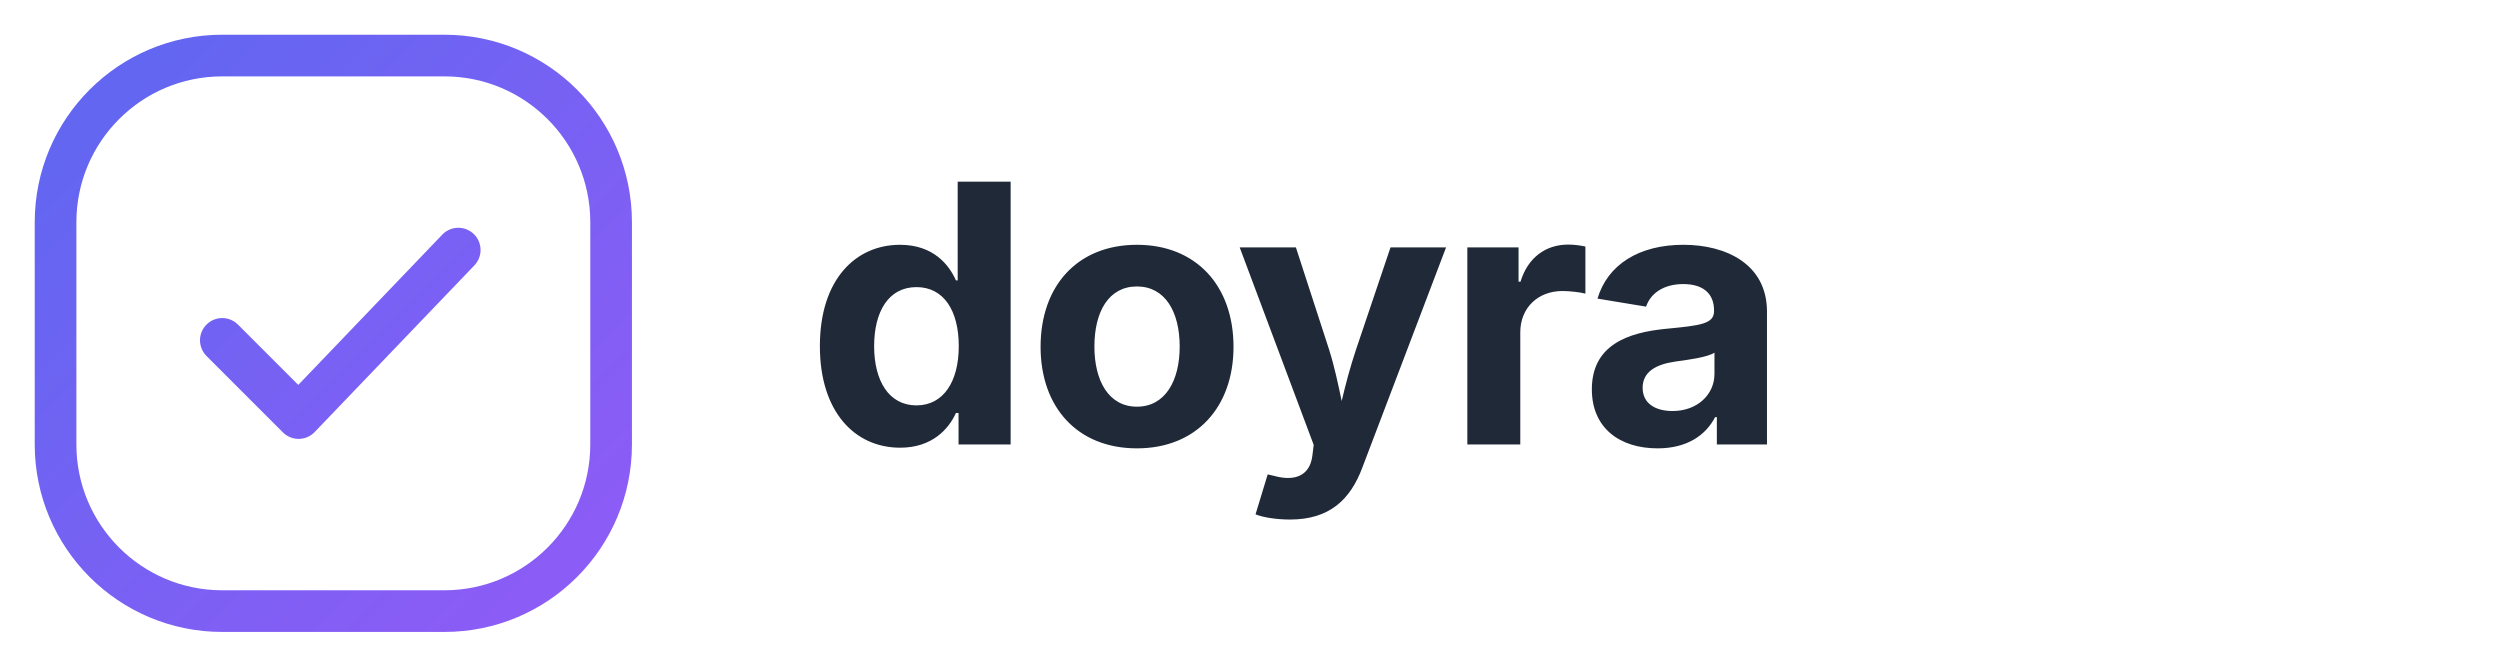
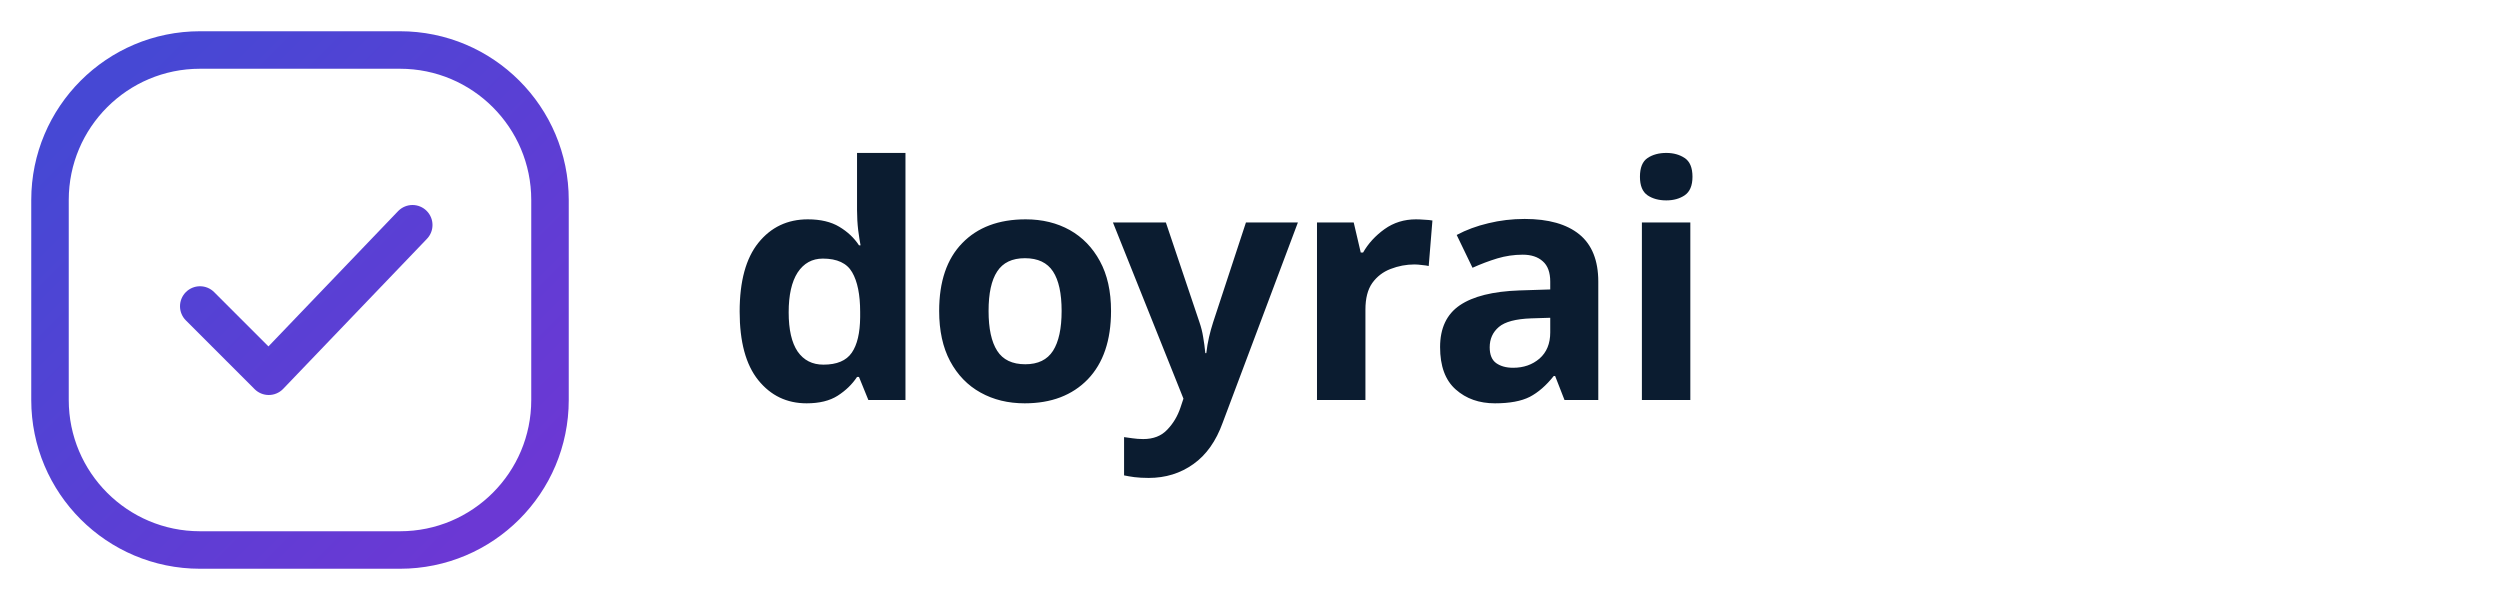
- <svg xmlns="http://www.w3.org/2000/svg" viewBox="0 0 180 48" fill="none">
+ <svg xmlns="http://www.w3.org/2000/svg" viewBox="0 0 200 48" fill="none">
  <defs>
    <linearGradient id="g" x1="8" y1="8" x2="40" y2="40" gradientUnits="userSpaceOnUse">
-       <stop stop-color="#6366F1" />
-       <stop offset="1" stop-color="#8B5CF6" />
+       <stop stop-color="#4648D4" />
+       <stop offset="1" stop-color="#6B38D4" />
    </linearGradient>
  </defs>
  <rect x="4" y="4" width="40" height="40" rx="12" stroke="url(#g)" stroke-width="3" />
  <path d="M16 24.5l5.5 5.5L33 18" stroke="url(#g)" stroke-width="3.2" stroke-linecap="round" stroke-linejoin="round" />
-   <text x="58" y="32" font-family="Inter, system-ui, sans-serif" font-size="26" font-weight="700" fill="#1F2937" letter-spacing="-0.5">doyra</text>
+   <text x="58" y="32" font-family="Plus Jakarta Sans, system-ui, sans-serif" font-size="26" font-weight="700" fill="#0B1C30" letter-spacing="-0.5">doyrai</text>
</svg>
